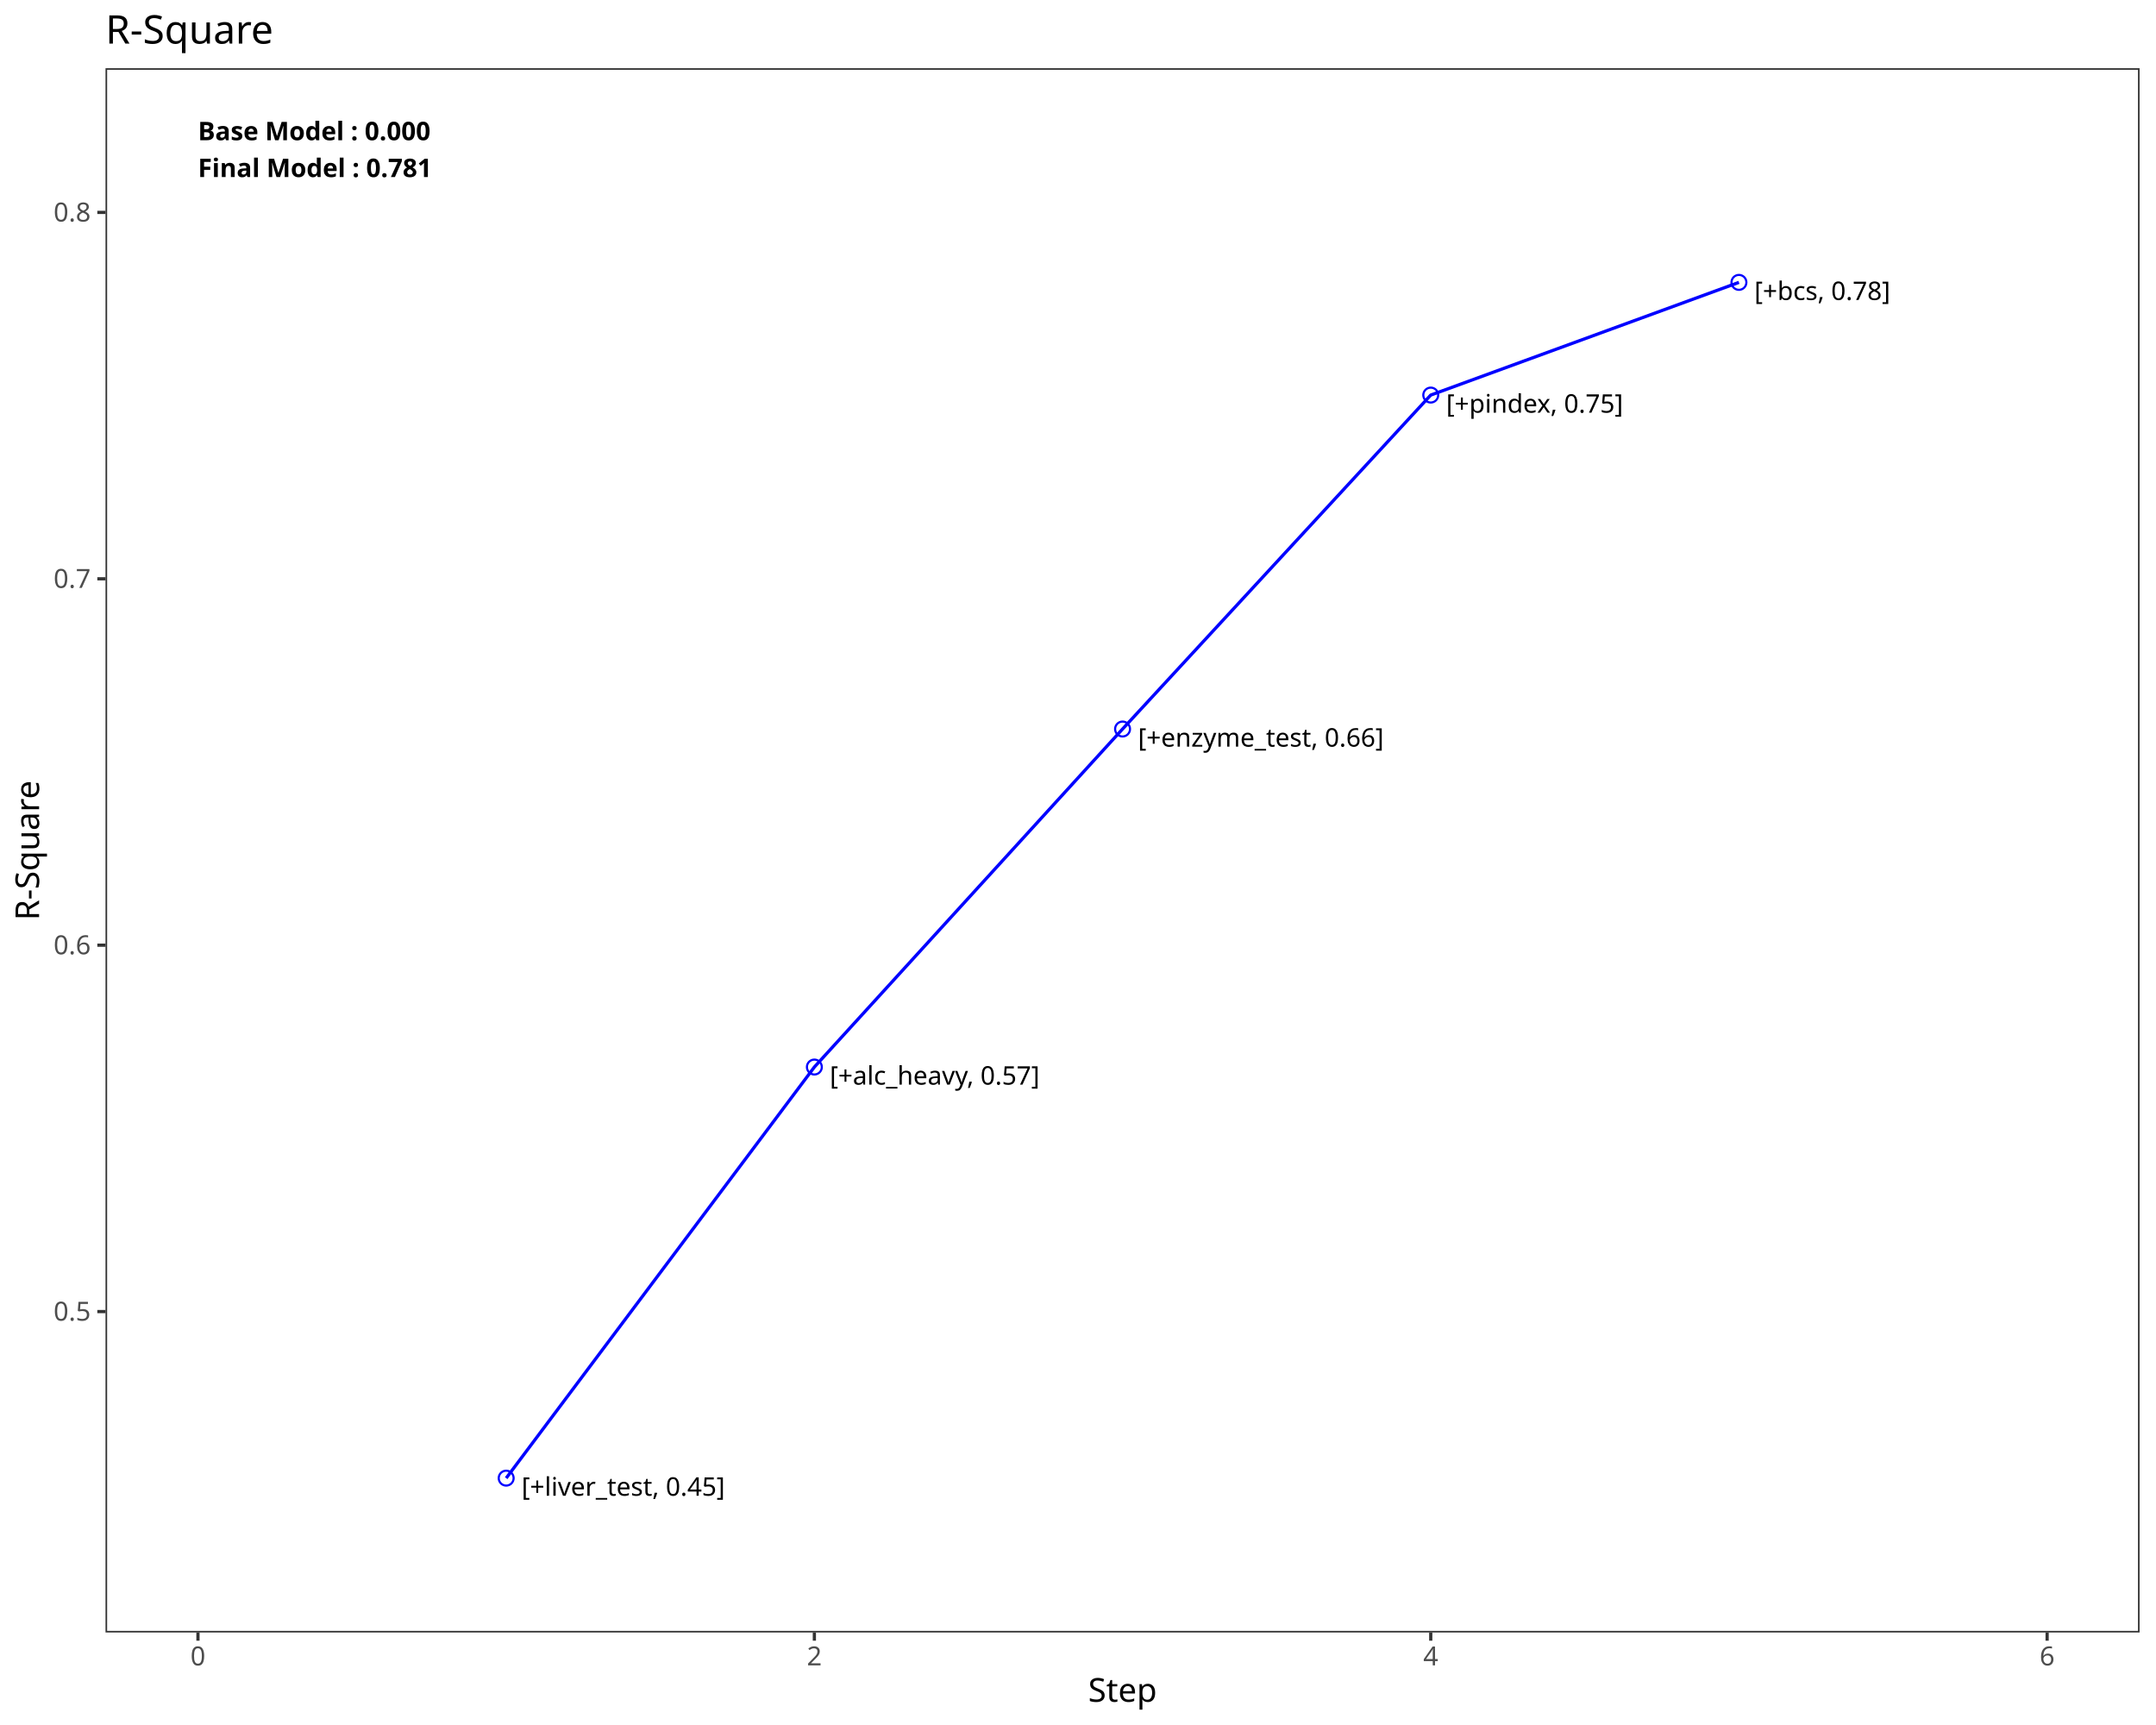
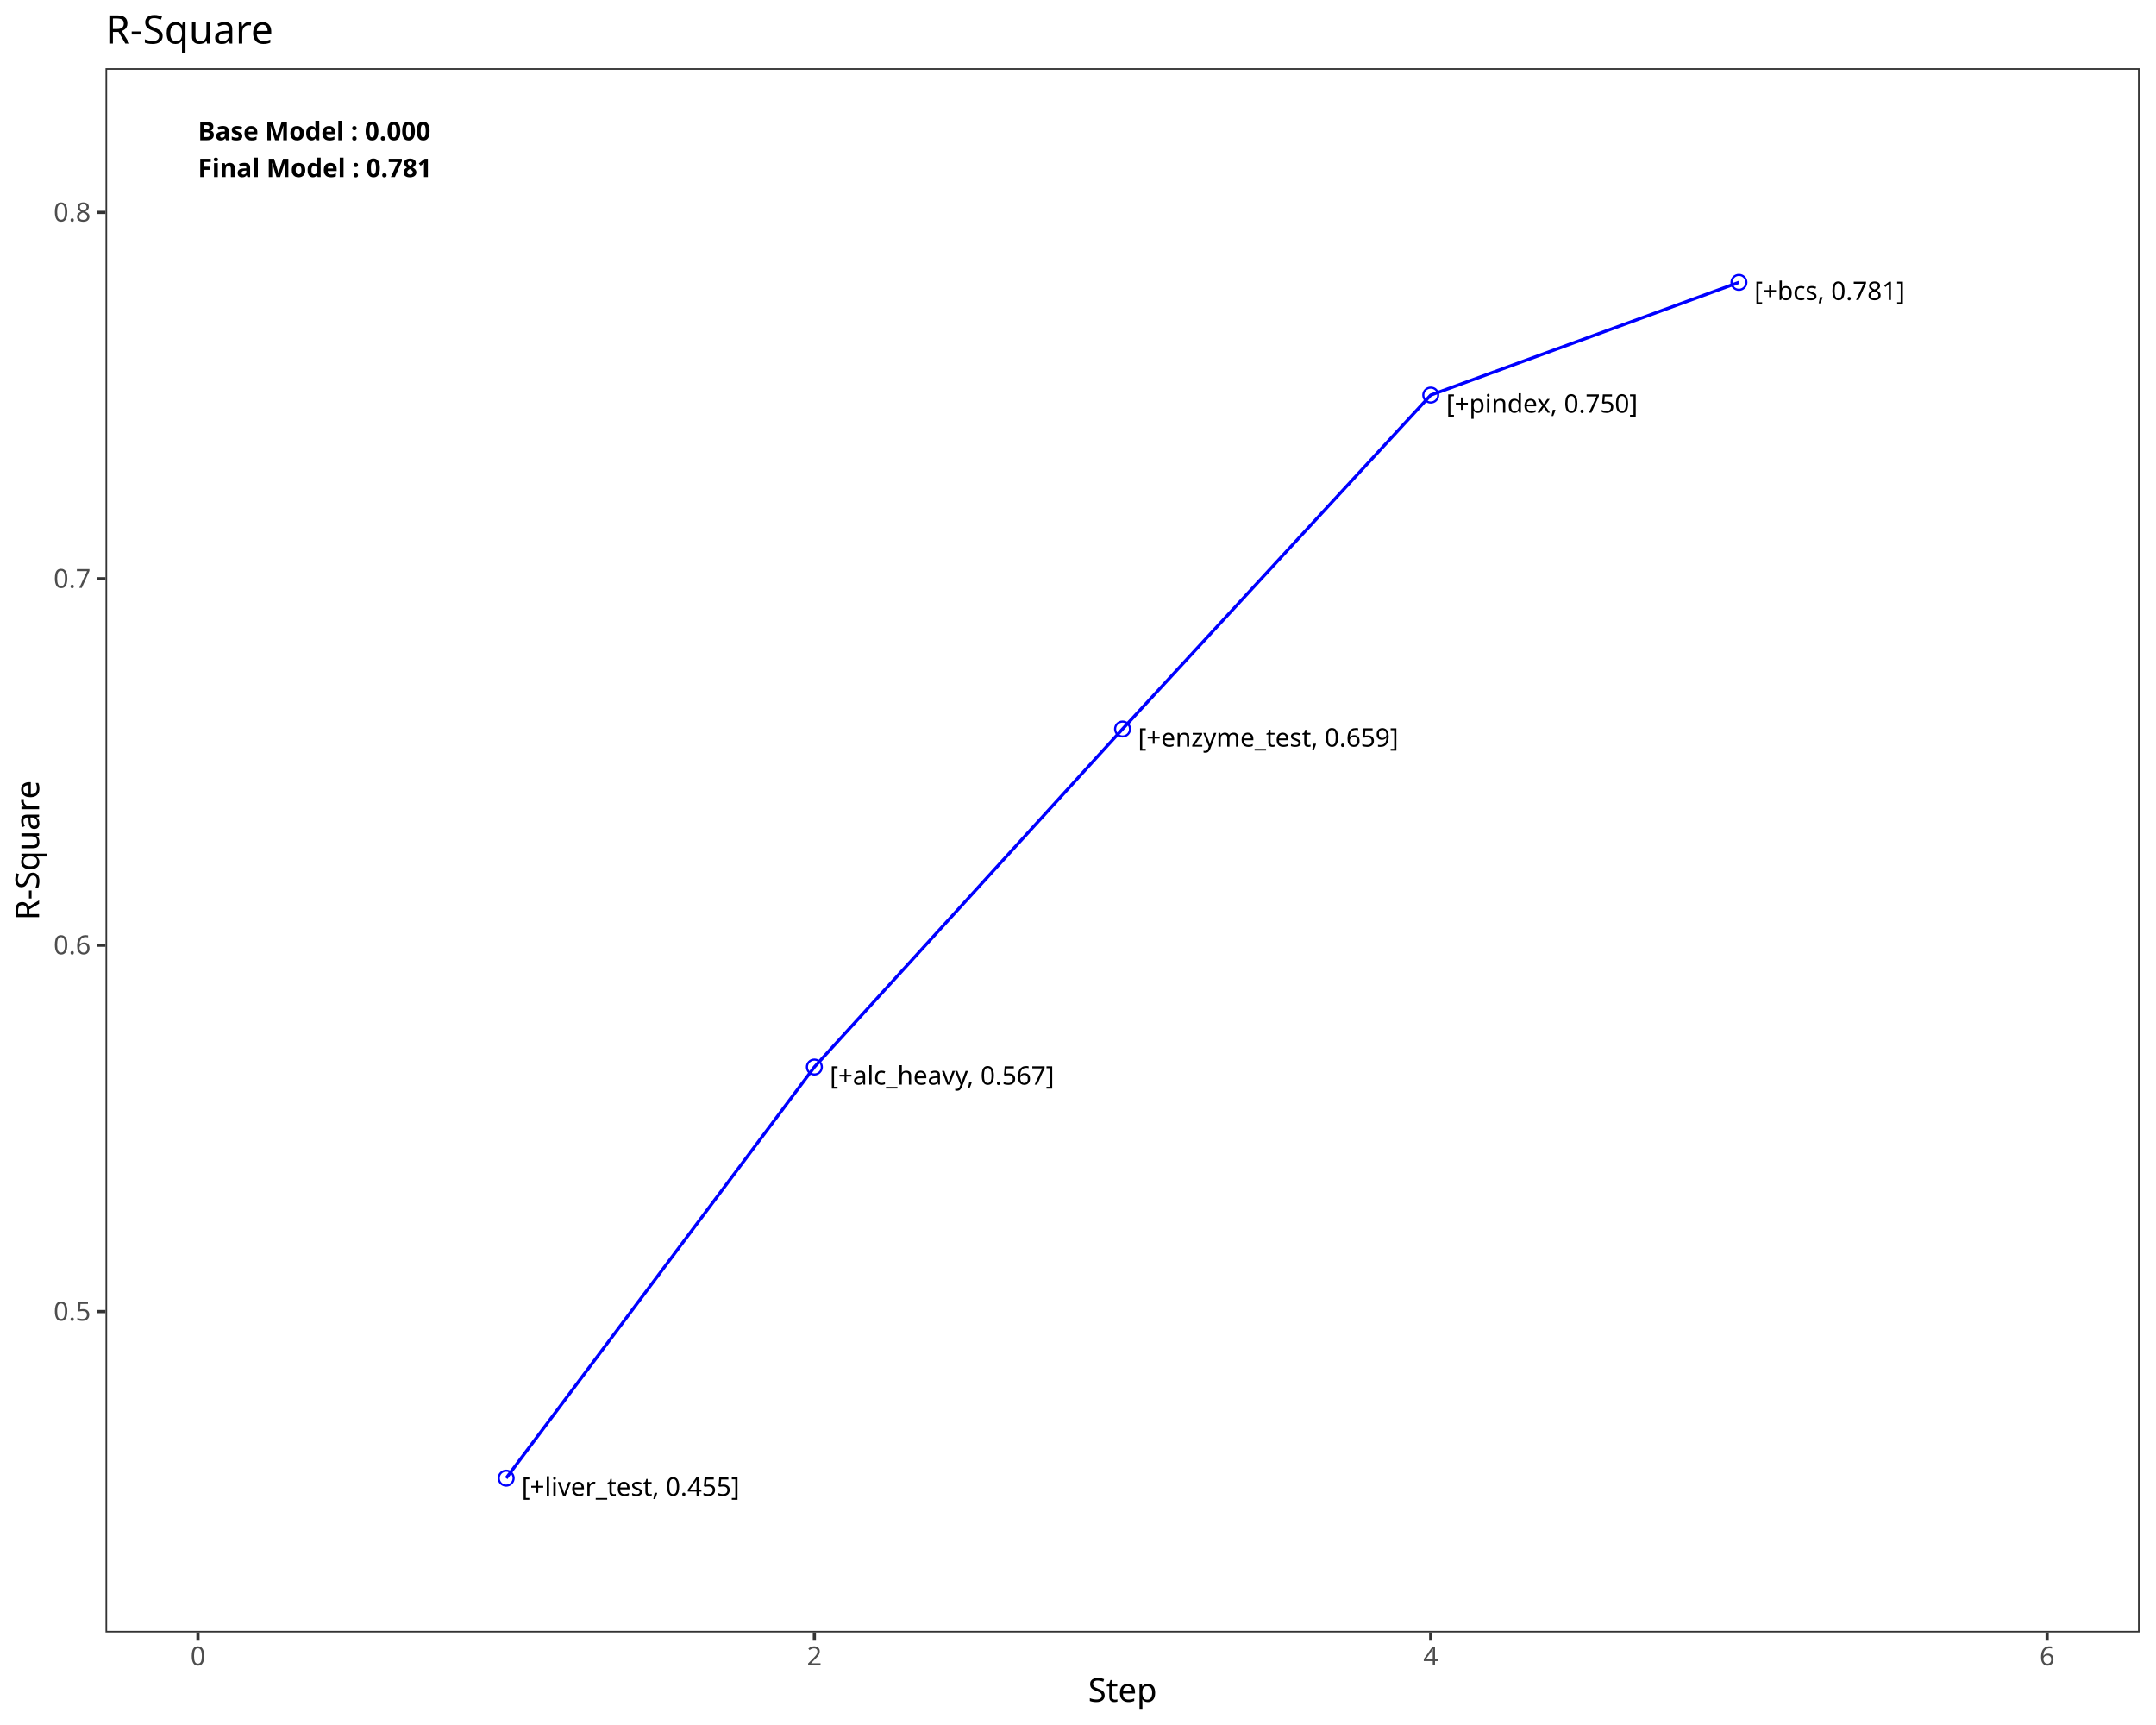
<svg xmlns="http://www.w3.org/2000/svg" class="svglite" data-engine-version="2.0" width="720.00pt" height="576.00pt" viewBox="0 0 720.00 576.00">
  <defs>
    <style type="text/css">
    .svglite line, .svglite polyline, .svglite polygon, .svglite path, .svglite rect, .svglite circle {
      fill: none;
      stroke: #000000;
      stroke-linecap: round;
      stroke-linejoin: round;
      stroke-miterlimit: 10.00;
    }
  </style>
  </defs>
  <rect width="100%" height="100%" style="stroke: none; fill: #FFFFFF;" />
  <defs>
    <clipPath id="cpMC4wMHw3MjAuMDB8MC4wMHw1NzYuMDA=">
      <rect x="0.00" y="0.00" width="720.00" height="576.00" />
    </clipPath>
  </defs>
  <g clip-path="url(#cpMC4wMHw3MjAuMDB8MC4wMHw1NzYuMDA=)">
    <rect x="0.00" y="0.00" width="720.00" height="576.00" style="stroke-width: 1.07; stroke: #FFFFFF; fill: #FFFFFF;" />
  </g>
  <defs>
    <clipPath id="cpMzUuMjR8NzE0LjUyfDIyLjc4fDU0NS4xMQ==">
      <rect x="35.24" y="22.78" width="679.28" height="522.33" />
    </clipPath>
  </defs>
  <g clip-path="url(#cpMzUuMjR8NzE0LjUyfDIyLjc4fDU0NS4xMQ==)">
    <rect x="35.24" y="22.78" width="679.28" height="522.33" style="stroke-width: 1.07; stroke: none; fill: #FFFFFF;" />
    <polyline points="169.04,493.57 271.96,356.30 374.88,243.43 477.80,131.92 580.72,94.29 " style="stroke-width: 1.07; stroke: #0000FF; stroke-linecap: butt;" />
    <circle cx="169.04" cy="493.57" r="2.49" style="stroke-width: 0.71; stroke: #0000FF;" />
    <circle cx="271.96" cy="356.30" r="2.49" style="stroke-width: 0.71; stroke: #0000FF;" />
    <circle cx="374.88" cy="243.43" r="2.49" style="stroke-width: 0.71; stroke: #0000FF;" />
    <circle cx="477.80" cy="131.92" r="2.49" style="stroke-width: 0.71; stroke: #0000FF;" />
    <circle cx="580.72" cy="94.29" r="2.49" style="stroke-width: 0.71; stroke: #0000FF;" />
-     <text x="174.18" y="499.44" style="font-size: 8.54px; font-family: sans;" textLength="65.25px" lengthAdjust="spacingAndGlyphs">[+liver_test, 0.45]</text>
-     <text x="277.10" y="362.17" style="font-size: 8.54px; font-family: sans;" textLength="69.53px" lengthAdjust="spacingAndGlyphs">[+alc_heavy, 0.57]</text>
-     <text x="380.03" y="249.31" style="font-size: 8.54px; font-family: sans;" textLength="79.50px" lengthAdjust="spacingAndGlyphs">[+enzyme_test, 0.66]</text>
-     <text x="482.95" y="137.80" style="font-size: 8.54px; font-family: sans;" textLength="56.24px" lengthAdjust="spacingAndGlyphs">[+pindex, 0.75]</text>
-     <text x="585.87" y="100.17" style="font-size: 8.54px; font-family: sans;" textLength="44.38px" lengthAdjust="spacingAndGlyphs">[+bcs, 0.78]</text>
+     <text x="174.18" y="499.44" style="font-size: 8.54px; font-family: sans;" textLength="70.00px" lengthAdjust="spacingAndGlyphs">[+liver_test, 0.455]</text>
+     <text x="277.10" y="362.17" style="font-size: 8.54px; font-family: sans;" textLength="74.28px" lengthAdjust="spacingAndGlyphs">[+alc_heavy, 0.567]</text>
+     <text x="380.03" y="249.31" style="font-size: 8.54px; font-family: sans;" textLength="84.24px" lengthAdjust="spacingAndGlyphs">[+enzyme_test, 0.659]</text>
+     <text x="482.95" y="137.80" style="font-size: 8.54px; font-family: sans;" textLength="60.99px" lengthAdjust="spacingAndGlyphs">[+pindex, 0.750]</text>
+     <text x="585.87" y="100.17" style="font-size: 8.54px; font-family: sans;" textLength="49.13px" lengthAdjust="spacingAndGlyphs">[+bcs, 0.781]</text>
    <text x="66.11" y="46.82" style="font-size: 8.54px; font-weight: bold; font-family: sans;" textLength="75.93px" lengthAdjust="spacingAndGlyphs">Base Model  : 0.000</text>
    <text x="66.11" y="59.12" style="font-size: 8.54px; font-weight: bold; font-family: sans;" textLength="72.60px" lengthAdjust="spacingAndGlyphs">Final Model : 0.781</text>
    <rect x="35.24" y="22.78" width="679.28" height="522.33" style="stroke-width: 1.07; stroke: #333333;" />
  </g>
  <g clip-path="url(#cpMC4wMHw3MjAuMDB8MC4wMHw1NzYuMDA=)">
    <text x="30.31" y="440.98" text-anchor="end" style="font-size: 8.80px; fill: #4D4D4D; font-family: sans;" textLength="12.23px" lengthAdjust="spacingAndGlyphs">0.5</text>
    <text x="30.31" y="318.64" text-anchor="end" style="font-size: 8.80px; fill: #4D4D4D; font-family: sans;" textLength="12.23px" lengthAdjust="spacingAndGlyphs">0.6</text>
    <text x="30.31" y="196.30" text-anchor="end" style="font-size: 8.80px; fill: #4D4D4D; font-family: sans;" textLength="12.23px" lengthAdjust="spacingAndGlyphs">0.7</text>
    <text x="30.31" y="73.96" text-anchor="end" style="font-size: 8.80px; fill: #4D4D4D; font-family: sans;" textLength="12.23px" lengthAdjust="spacingAndGlyphs">0.8</text>
    <polyline points="32.50,437.95 35.24,437.95 " style="stroke-width: 1.07; stroke: #333333; stroke-linecap: butt;" />
    <polyline points="32.50,315.61 35.24,315.61 " style="stroke-width: 1.07; stroke: #333333; stroke-linecap: butt;" />
    <polyline points="32.50,193.27 35.24,193.27 " style="stroke-width: 1.07; stroke: #333333; stroke-linecap: butt;" />
    <polyline points="32.50,70.93 35.24,70.93 " style="stroke-width: 1.07; stroke: #333333; stroke-linecap: butt;" />
    <polyline points="66.11,547.85 66.11,545.11 " style="stroke-width: 1.07; stroke: #333333; stroke-linecap: butt;" />
    <polyline points="271.96,547.85 271.96,545.11 " style="stroke-width: 1.07; stroke: #333333; stroke-linecap: butt;" />
    <polyline points="477.80,547.85 477.80,545.11 " style="stroke-width: 1.07; stroke: #333333; stroke-linecap: butt;" />
    <polyline points="683.64,547.85 683.64,545.11 " style="stroke-width: 1.07; stroke: #333333; stroke-linecap: butt;" />
    <text x="66.11" y="556.10" text-anchor="middle" style="font-size: 8.80px; fill: #4D4D4D; font-family: sans;" textLength="4.89px" lengthAdjust="spacingAndGlyphs">0</text>
    <text x="271.96" y="556.10" text-anchor="middle" style="font-size: 8.80px; fill: #4D4D4D; font-family: sans;" textLength="4.89px" lengthAdjust="spacingAndGlyphs">2</text>
    <text x="477.80" y="556.10" text-anchor="middle" style="font-size: 8.80px; fill: #4D4D4D; font-family: sans;" textLength="4.89px" lengthAdjust="spacingAndGlyphs">4</text>
    <text x="683.64" y="556.10" text-anchor="middle" style="font-size: 8.80px; fill: #4D4D4D; font-family: sans;" textLength="4.89px" lengthAdjust="spacingAndGlyphs">6</text>
    <text x="374.88" y="568.24" text-anchor="middle" style="font-size: 11.00px; font-family: sans;" textLength="22.63px" lengthAdjust="spacingAndGlyphs">Step</text>
    <text transform="translate(13.05,283.95) rotate(-90)" text-anchor="middle" style="font-size: 11.00px; font-family: sans;" textLength="47.08px" lengthAdjust="spacingAndGlyphs">R-Square</text>
    <text x="35.24" y="14.56" style="font-size: 13.20px; font-family: sans;" textLength="56.50px" lengthAdjust="spacingAndGlyphs">R-Square</text>
  </g>
</svg>
